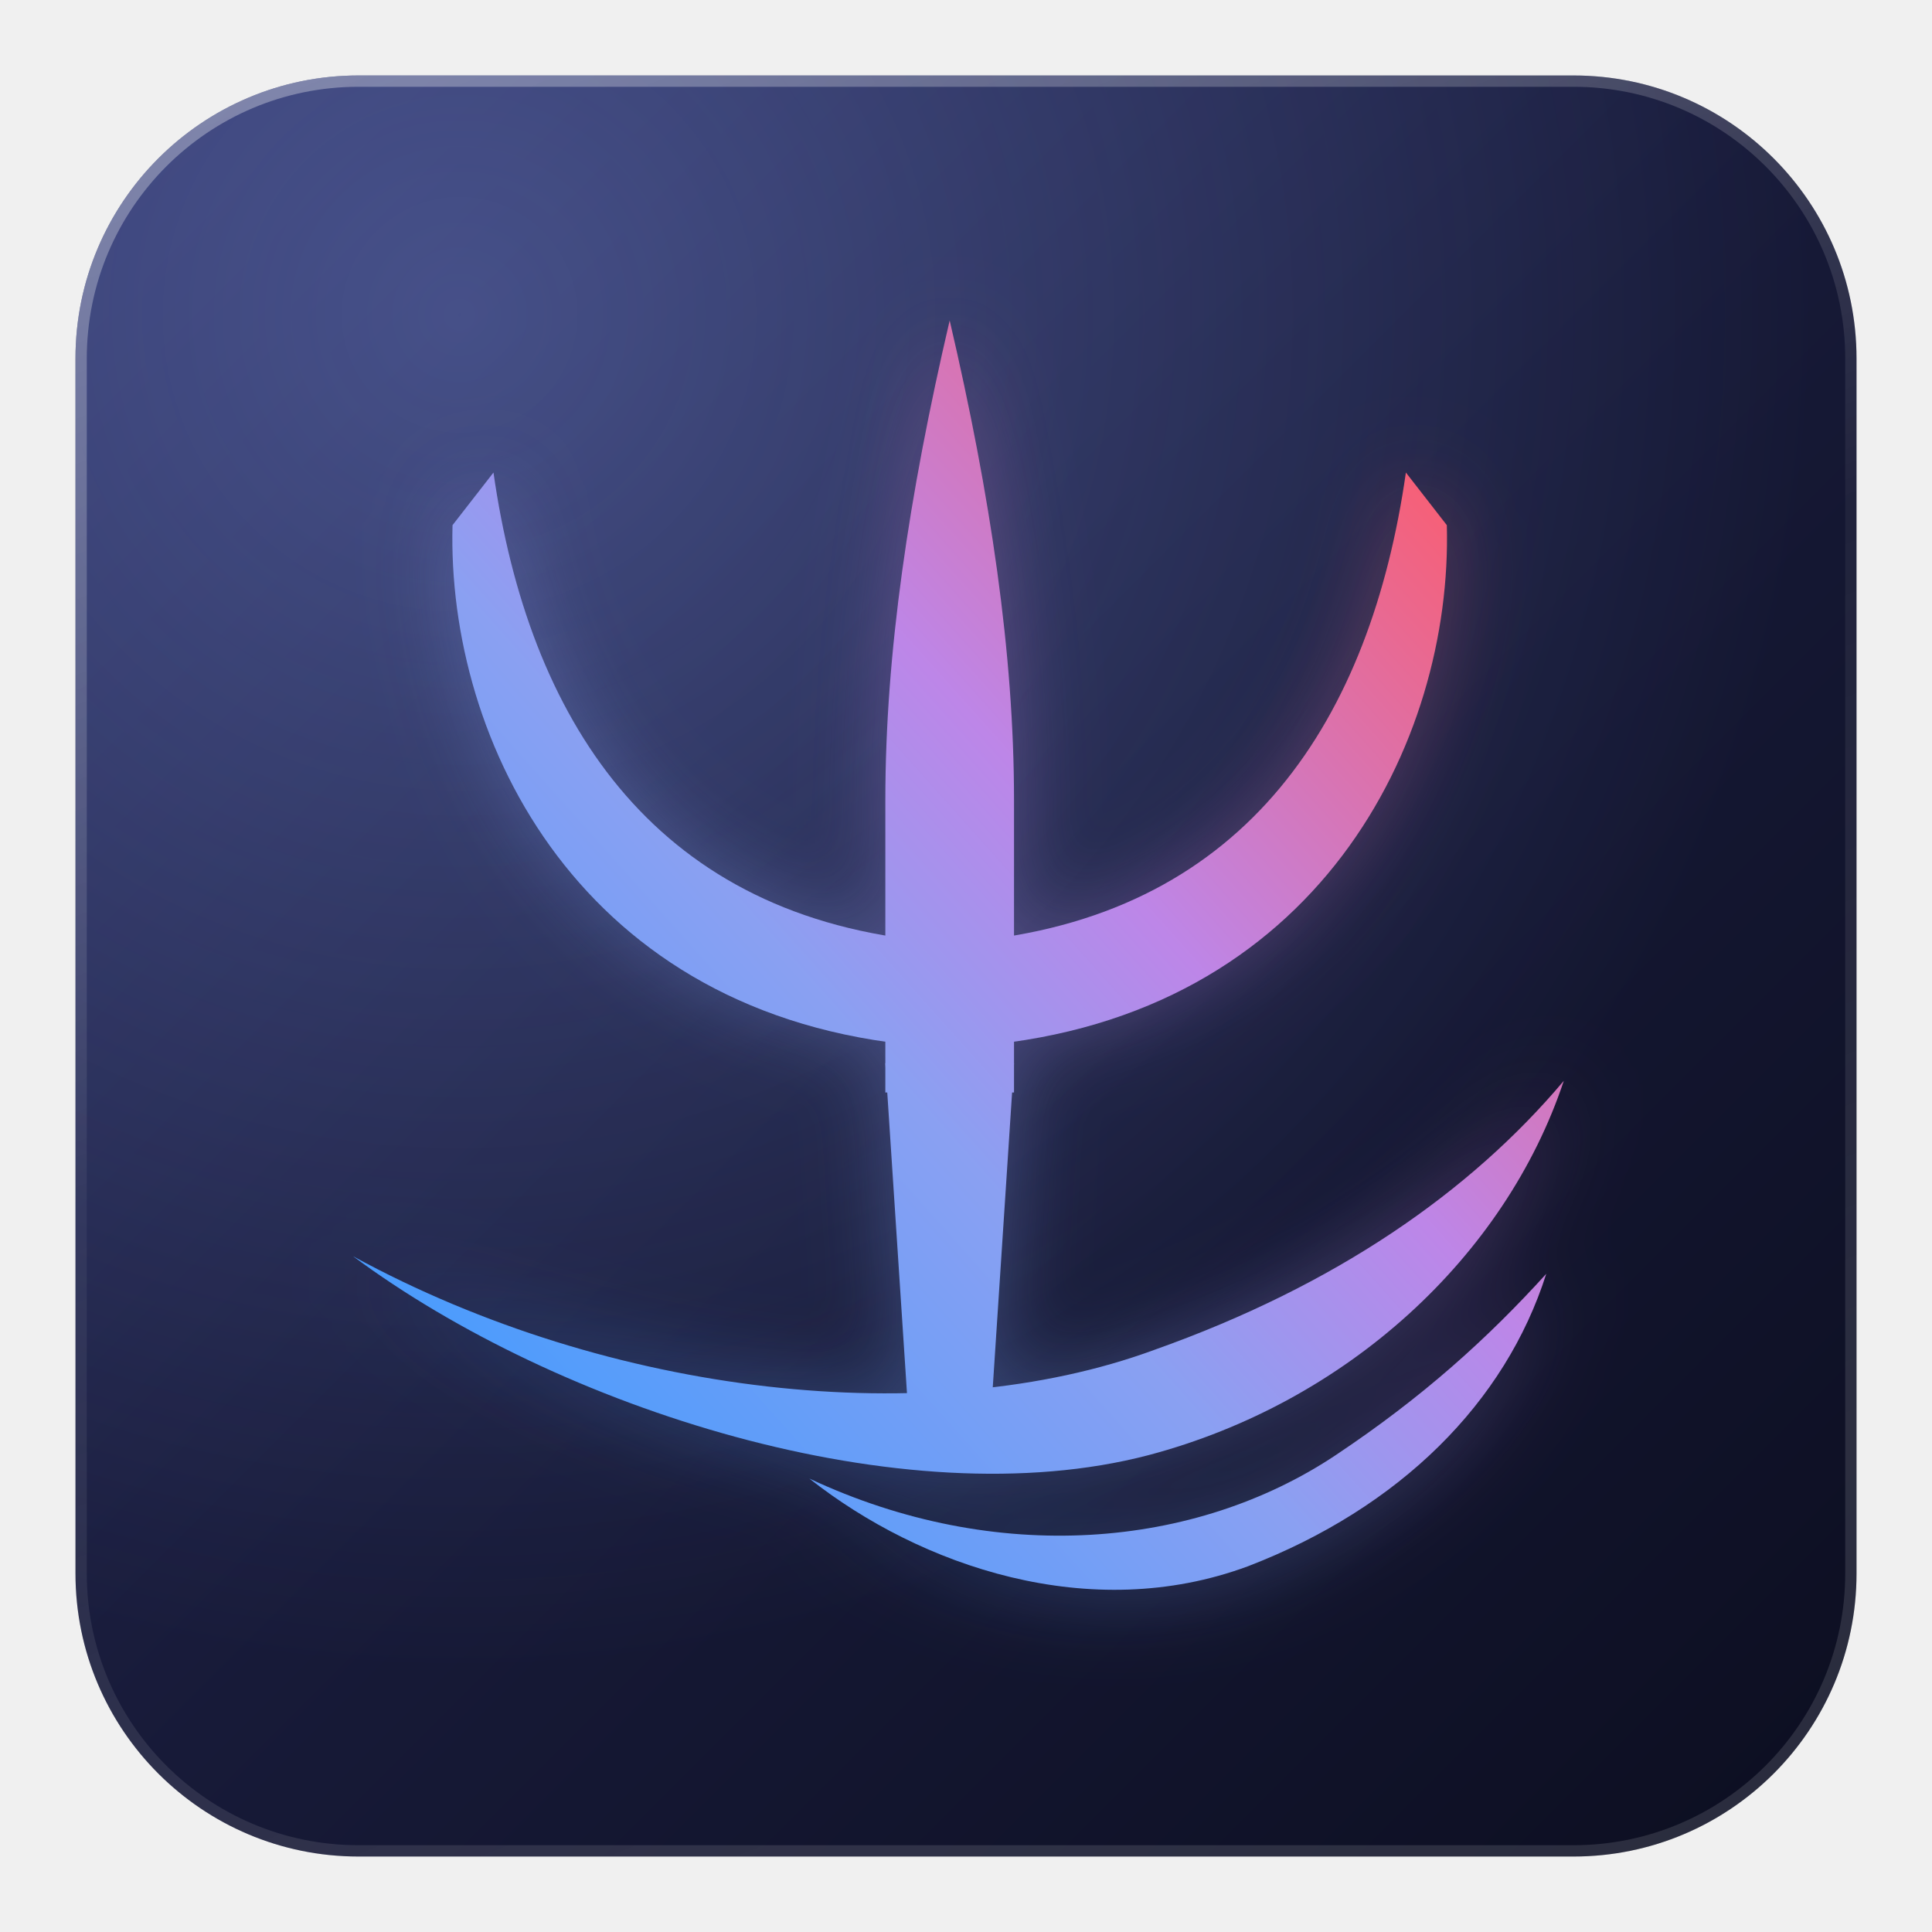
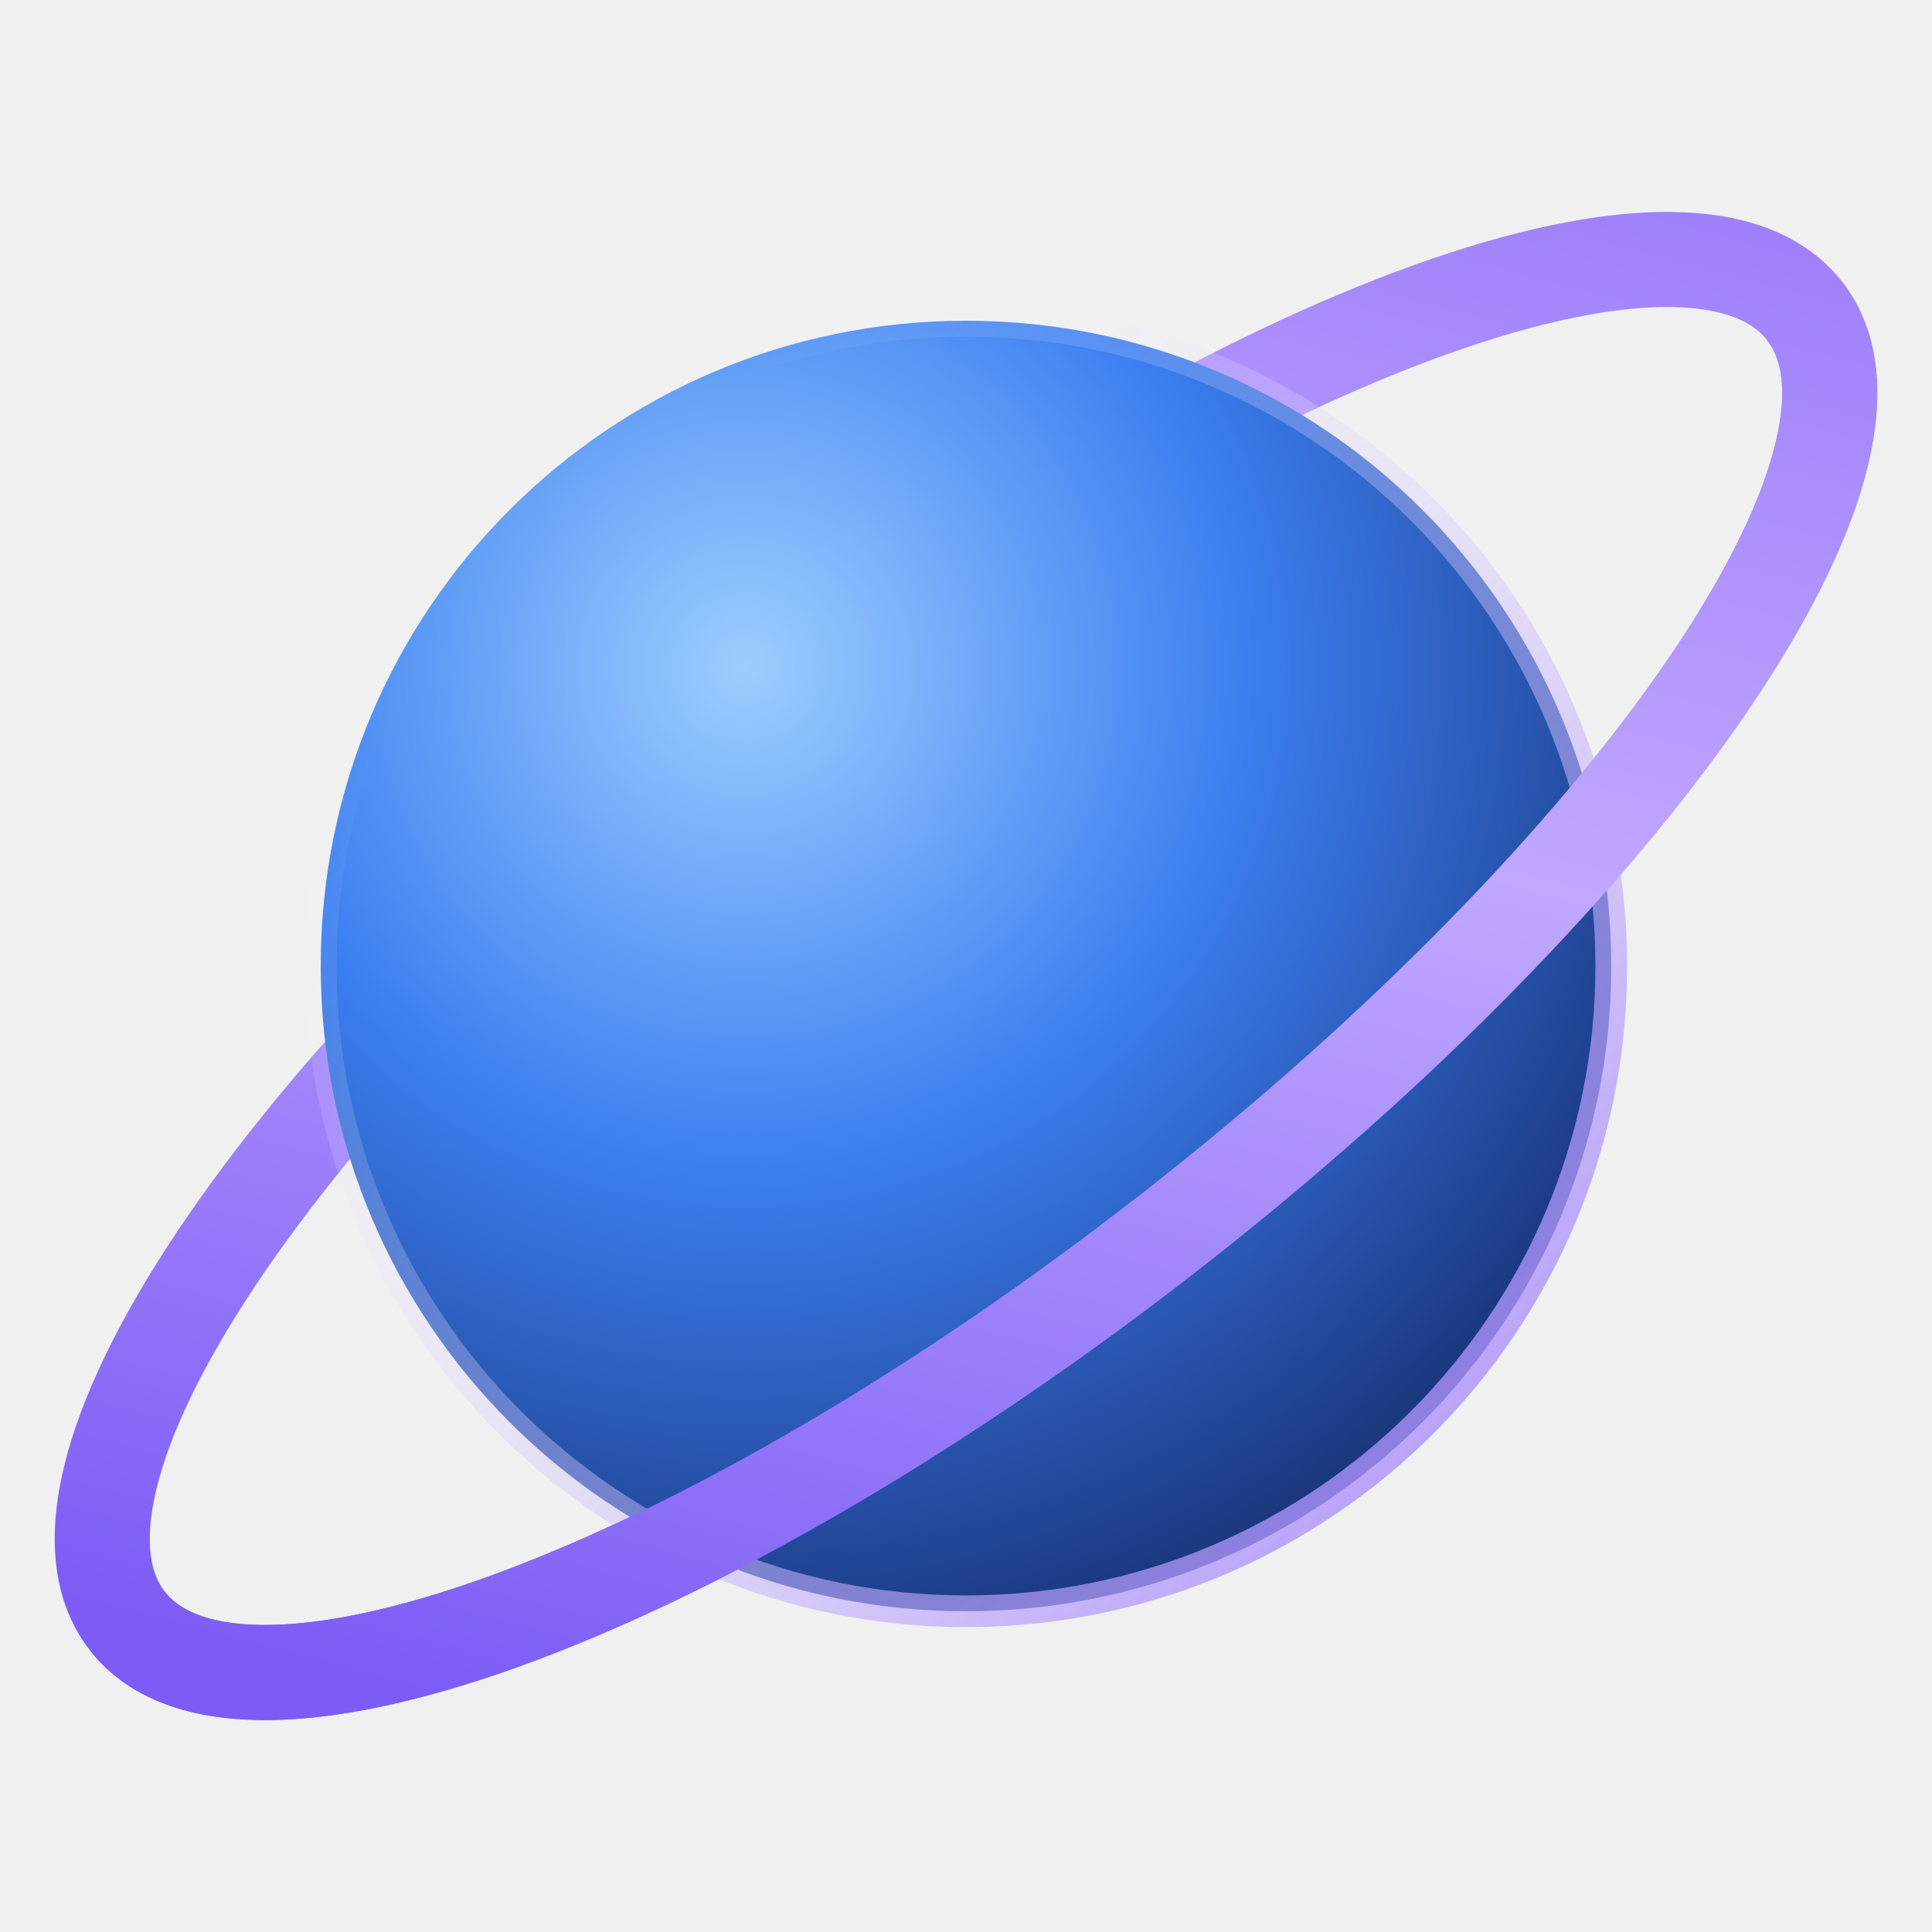
<svg xmlns="http://www.w3.org/2000/svg" viewBox="0 0 1024 1024" width="1024" height="1024">
  <defs>
-     <linearGradient id="tile" x1="0" y1="0" x2="1" y2="1">
-       <stop offset="0" stop-color="#2b2f5e" />
-       <stop offset="0.5" stop-color="#171a38" />
-       <stop offset="1" stop-color="#0c0e20" />
+     <radialGradient id="ball" cx="0.33" cy="0.27" r="0.88">
+       <stop offset="0" stop-color="#9ccdff" />
+       <stop offset="0.44" stop-color="#3b7ef0" />
+       <stop offset="1" stop-color="#12235f" />
+     </radialGradient>
+     <linearGradient id="ringg" gradientUnits="userSpaceOnUse" x1="140" y1="800" x2="890" y2="230">
+       <stop offset="0" stop-color="#7c5cf5" />
+       <stop offset="0.5" stop-color="#c0a8ff" />
+       <stop offset="1" stop-color="#8b6bf7" />
    </linearGradient>
-     <radialGradient id="sheen" cx="0.22" cy="0.14" r="0.75">
-       <stop offset="0" stop-color="#8ea6ff" stop-opacity="0.32" />
-       <stop offset="1" stop-color="#8ea6ff" stop-opacity="0" />
-     </radialGradient>
-     <linearGradient id="rim" x1="0" y1="0" x2="0.4" y2="1">
-       <stop offset="0" stop-color="#ffffff" stop-opacity="0.34" />
-       <stop offset="0.55" stop-color="#ffffff" stop-opacity="0.05" />
-       <stop offset="1" stop-color="#ffffff" stop-opacity="0.12" />
+     <linearGradient id="rimlight" gradientUnits="userSpaceOnUse" x1="330" y1="330" x2="740" y2="740">
+       <stop offset="0" stop-color="#ffffff" stop-opacity="0" />
+       <stop offset="1" stop-color="#a78bfa" stop-opacity="0.85" />
    </linearGradient>
-     <linearGradient id="brand" gradientUnits="userSpaceOnUse" x1="70" y1="430" x2="450" y2="90">
-       <stop offset="0" stop-color="#3d9bff" />
-       <stop offset="0.42" stop-color="#8aa0f2" />
-       <stop offset="0.62" stop-color="#bd86e8" />
-       <stop offset="1" stop-color="#ff5a66" />
-     </linearGradient>
-     <filter id="glow" x="-25%" y="-25%" width="150%" height="150%">
-       <feGaussianBlur stdDeviation="14" result="b" />
-       <feColorMatrix in="b" type="matrix" values="1 0 0 0 0  0 1 0 0 0  0 0 1 0 0  0 0 0 0.6 0" />
-     </filter>
+     <mask id="front">
+       <rect x="-560" y="0" width="1120" height="600" fill="#fff" />
+     </mask>
  </defs>
-   <rect x="40" y="40" width="944" height="944" rx="150" fill="url(#tile)" />
-   <rect x="40" y="40" width="944" height="944" rx="150" fill="url(#sheen)" />
-   <rect x="43" y="43" width="938" height="938" rx="147" fill="none" stroke="url(#rim)" stroke-width="6" />
-   <g transform="translate(508 500) scale(1.55) translate(-259 -249)">
-     <g filter="url(#glow)" opacity="0.55" fill="url(#brand)">
-       <path d="M256 36 C270 96 278 150 278 200 L278 300 L234 300 L234 200 C234 150 242 96 256 36 Z" />
-       <path d="M100 88 C112 172 154 238 246 248 L246 284 C130 274 84 180 86 106 Z" />
-       <path d="M412 88 C400 172 358 238 266 248 L266 284 C382 274 428 180 426 106 Z" />
-       <path d="M234 290 L278 290 L270 412 L242 412 Z" />
-       <path d="M52 356 C140 404 250 416 326 388 C388 366 434 334 466 296 C446 356 392 406 324 424 C240 446 122 408 52 356 Z" />
-       <path d="M208 432 C272 462 340 456 388 424 C418 404 440 384 460 362 C446 406 410 442 358 462 C304 482 246 462 208 432 Z" />
+   <g transform="translate(512 512) scale(1.20) translate(-512 -512)">
+     <g transform="translate(512 512) rotate(-38)">
+       <ellipse cx="0" cy="0" rx="470" ry="148" fill="none" stroke="url(#ringg)" stroke-width="42" />
    </g>
-     <g fill="url(#brand)">
-       <path d="M256 36 C270 96 278 150 278 200 L278 300 L234 300 L234 200 C234 150 242 96 256 36 Z" />
-       <path d="M100 88 C112 172 154 238 246 248 L246 284 C130 274 84 180 86 106 Z" />
-       <path d="M412 88 C400 172 358 238 266 248 L266 284 C382 274 428 180 426 106 Z" />
-       <path d="M234 290 L278 290 L270 412 L242 412 Z" />
-       <path d="M52 356 C140 404 250 416 326 388 C388 366 434 334 466 296 C446 356 392 406 324 424 C240 446 122 408 52 356 Z" />
-       <path d="M208 432 C272 462 340 456 388 424 C418 404 440 384 460 362 C446 406 410 442 358 462 C304 482 246 462 208 432 Z" />
+     <circle cx="512" cy="512" r="285" fill="url(#ball)" />
+     <circle cx="512" cy="512" r="285" fill="none" stroke="url(#rimlight)" stroke-width="14" />
+     <g transform="translate(512 512) rotate(-38)" mask="url(#front)">
+       <ellipse cx="0" cy="0" rx="470" ry="148" fill="none" stroke="url(#ringg)" stroke-width="42" />
    </g>
  </g>
</svg>
